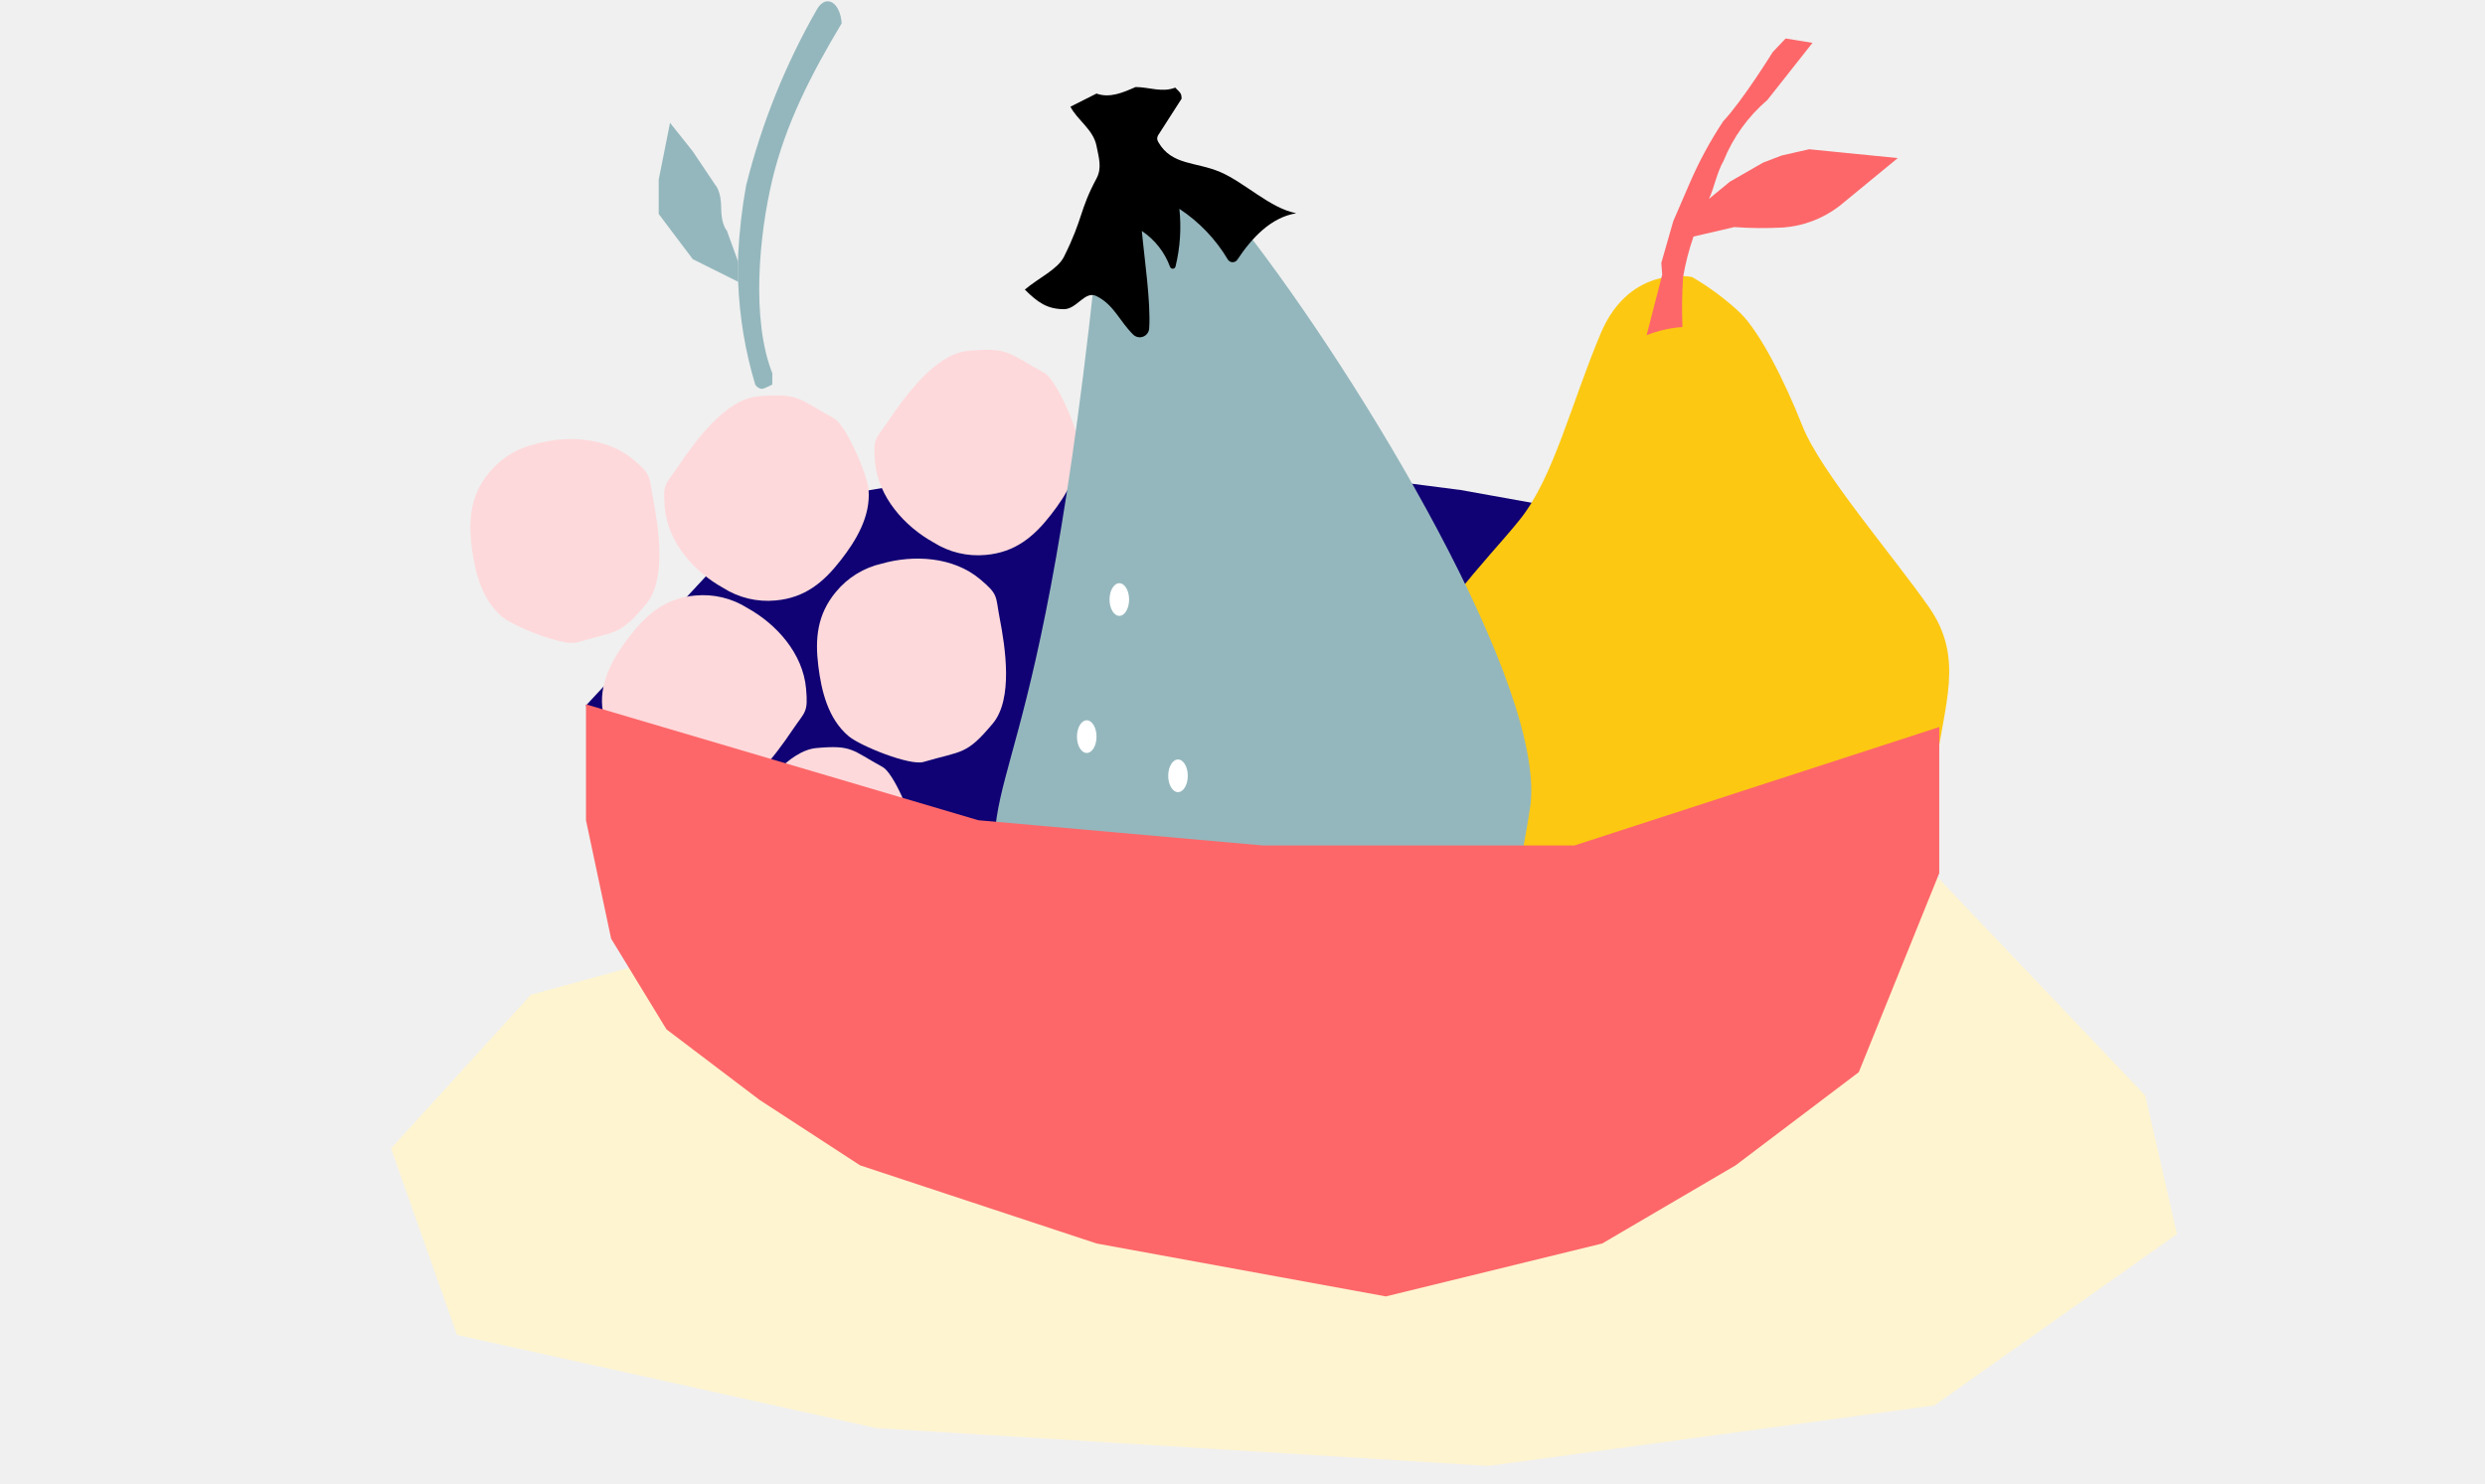
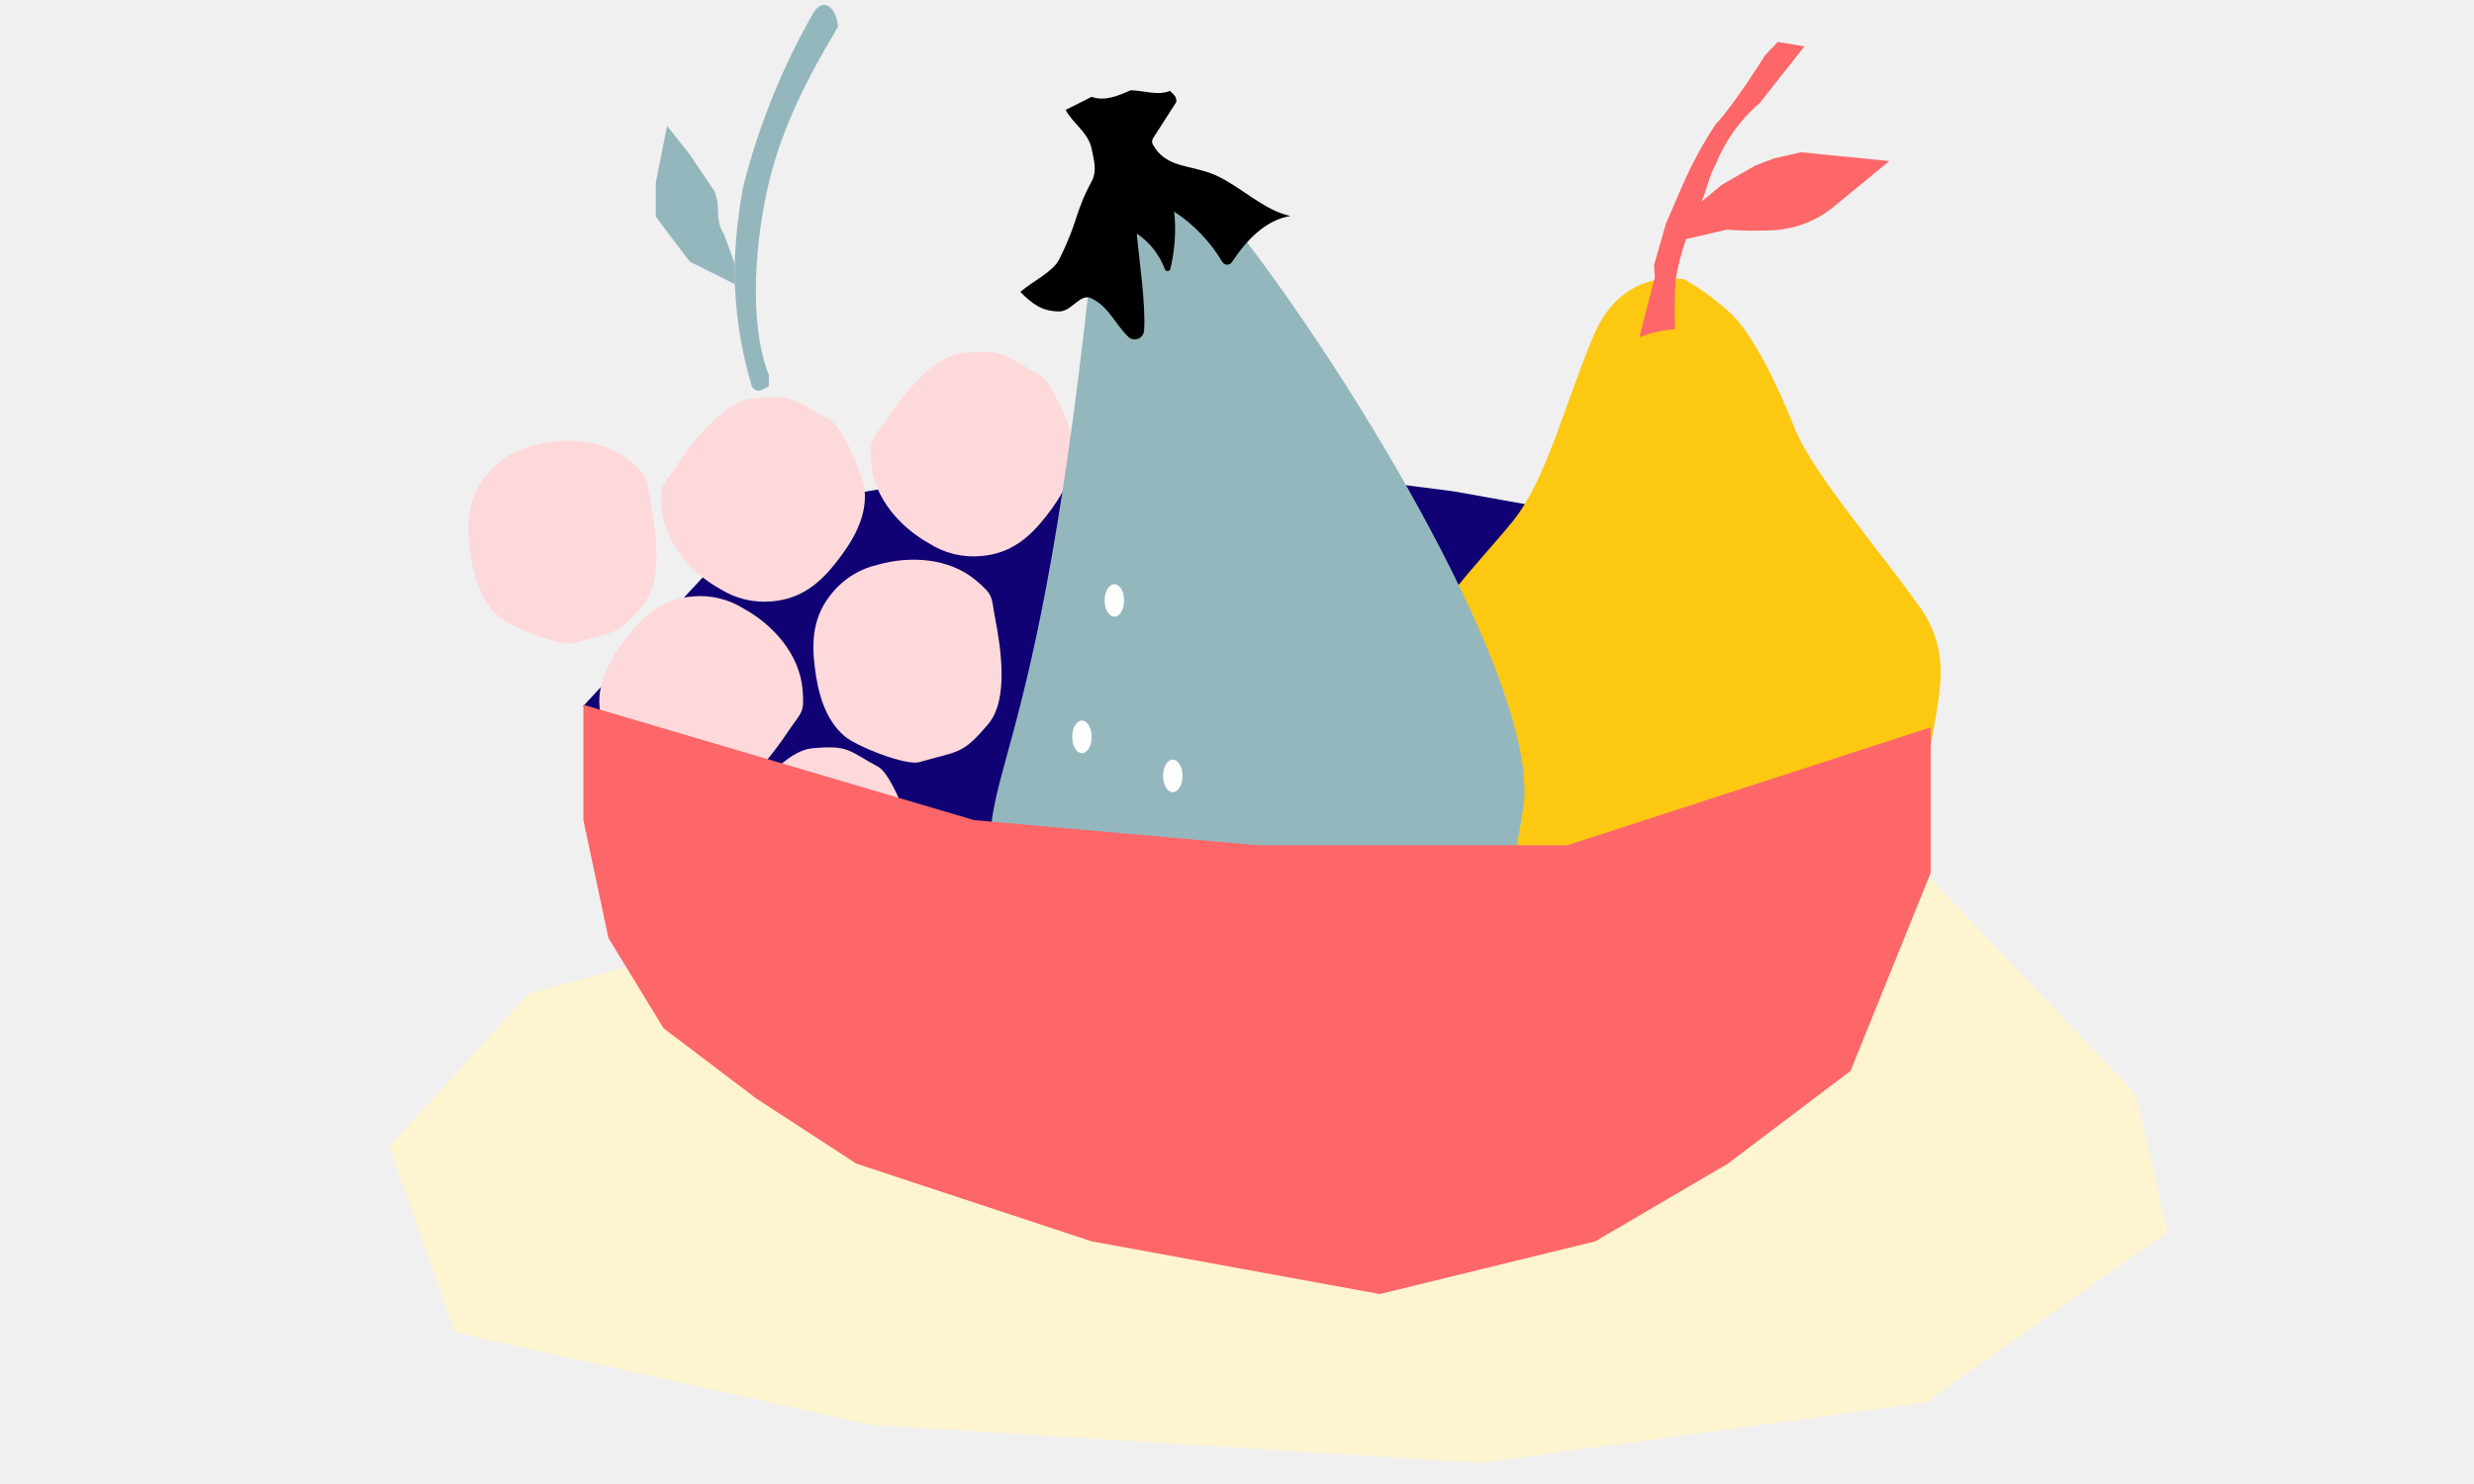
- <svg xmlns="http://www.w3.org/2000/svg" width="201" height="120" viewBox="0 0 201 120" fill="none">
+ <svg xmlns="http://www.w3.org/2000/svg" width="200px" height="120px" viewBox="0 0 201 120" fill="none">
  <path d="M156.455 70.684L116.803 64.978L67.477 73.741L42.938 80.466L31.629 92.897L36.964 107.976L70.891 115.516L120.394 118.573L156.455 113.682L176.085 99.825L173.524 88.617L156.455 70.684Z" fill="#FEF4D0" />
  <path d="M47.398 57.064L58.073 45.563L67.794 40.077L85.994 37.004H97.711L118.152 39.637L130.368 41.831L145.076 44.904L153.8 53.023L156.858 58.809L140.089 71.019L55.578 76.945L47.398 57.064Z" fill="#100174" />
  <path d="M70.774 37.356C70.602 35.386 70.842 35.545 71.867 34.025C73.214 32.025 75.708 28.606 78.294 28.38C81.623 28.088 81.54 28.557 84.447 30.151C85.464 30.703 87.149 34.687 87.257 35.911C87.446 38.084 86.239 40.06 84.99 41.654C83.627 43.404 82.119 44.678 79.737 44.886C78.249 45.029 76.756 44.67 75.495 43.867C73.173 42.579 71.023 40.203 70.774 37.356Z" fill="#FED9DB" />
  <path d="M53.77 41.039C53.597 39.07 53.837 39.227 54.862 37.707C56.209 35.71 58.703 32.288 61.289 32.062C64.618 31.771 64.545 32.239 67.442 33.833C68.459 34.387 70.144 38.369 70.252 39.594C70.441 41.766 69.234 43.743 67.985 45.336C66.622 47.087 65.114 48.361 62.732 48.57C61.244 48.712 59.752 48.354 58.49 47.551C56.168 46.264 54.01 43.886 53.77 41.039Z" fill="#FED9DB" />
  <path d="M59.521 68.3C59.371 66.591 59.58 66.727 60.469 65.409C61.639 63.672 63.806 60.701 66.05 60.506C68.943 60.251 68.868 60.661 71.395 62.044C72.27 62.525 73.741 65.983 73.837 67.047C74.001 68.934 72.945 70.65 71.869 72.034C70.687 73.554 69.375 74.66 67.305 74.842C66.014 74.966 64.719 74.656 63.623 73.962C61.605 72.839 59.737 70.774 59.521 68.3Z" fill="#FED9DB" />
  <path d="M51.243 37.187C52.752 38.457 52.463 38.516 52.819 40.315C53.277 42.683 53.93 46.869 52.262 48.86C50.113 51.425 49.839 51.034 46.661 51.965C45.556 52.289 41.546 50.671 40.606 49.881C38.939 48.479 38.402 46.213 38.154 44.215C37.881 42.011 38.048 40.044 39.578 38.208C40.529 37.054 41.836 36.249 43.293 35.922C45.855 35.192 49.053 35.353 51.243 37.187Z" fill="#FED9DB" />
  <path d="M65.2 55.703C65.373 57.673 65.133 57.514 64.107 59.035C62.758 61.042 60.262 64.453 57.672 64.679C54.341 64.971 54.427 64.502 51.519 62.909C50.502 62.356 48.815 58.372 48.71 57.148C48.52 54.975 49.727 52.999 50.976 51.405C52.339 49.655 53.847 48.381 56.23 48.171C57.717 48.029 59.209 48.387 60.469 49.19C62.797 50.478 64.948 52.854 65.2 55.703Z" fill="#FED9DB" />
  <path d="M79.277 46.853C80.789 48.124 80.508 48.183 80.856 49.983C81.314 52.351 81.967 56.536 80.299 58.527C78.15 61.091 77.875 60.7 74.697 61.633C73.593 61.955 69.582 60.339 68.642 59.548C66.974 58.146 66.439 55.88 66.191 53.883C65.918 51.678 66.085 49.712 67.615 47.876C68.565 46.721 69.872 45.916 71.33 45.589C73.892 44.86 77.09 45.019 79.277 46.853Z" fill="#FED9DB" />
  <path d="M62.469 30.187C60.744 25.826 61.406 18.979 62.469 14.537C63.568 9.95 65.66 5.933 68.077 1.89C67.985 0.26 66.856 -0.543 66.093 0.729C63.527 5.204 61.593 10.014 60.345 15.022C60.016 16.86 59.802 18.716 59.707 20.581C59.682 21.284 59.68 22.024 59.707 22.823C59.813 25.631 60.277 28.415 61.086 31.106C61.135 31.189 61.199 31.262 61.275 31.32C61.352 31.378 61.439 31.42 61.532 31.445C61.713 31.483 61.938 31.371 62.465 31.106L62.469 30.187Z" fill="#94B7BD" />
  <path d="M54.657 19.138L53.279 17.304V14.537L54.197 9.934L56.028 12.234L57.875 14.987C57.875 14.987 58.333 15.448 58.333 16.821C58.333 18.195 58.793 18.655 58.793 18.655L59.694 21.142L59.713 22.798L56.036 20.964L54.657 19.138Z" fill="#94B7BD" />
  <path d="M136.868 22.411C136.868 22.411 131.863 21.305 129.474 26.968C127.086 32.631 125.664 38.614 122.939 42.019C120.215 45.424 114.76 50.616 115.261 54.005C115.761 57.394 115.35 71.767 124.882 75.431C134.414 79.095 140.852 77.45 144.227 75.333C147.603 73.216 155.955 67.359 156.573 62.193C157.192 57.027 158.947 53.3 156.028 49.117C153.108 44.933 147.267 38.182 145.798 34.475C144.329 30.768 142.374 26.902 140.754 25.305C139.573 24.196 138.269 23.225 136.868 22.411Z" fill="#FCC812" />
  <path d="M148.484 12.287L146.331 12.073L144.109 12.579L142.604 13.155L139.914 14.702L138.227 16.09C138.646 15.234 138.85 13.993 139.401 13.033C140.17 11.121 141.39 9.423 142.956 8.085L146.604 3.466L144.431 3.113L143.387 4.213C143.387 4.213 140.945 8.153 139.385 9.805C138.332 11.394 137.423 13.073 136.669 14.824L135.342 17.891L134.376 21.266L134.447 22.222L133.188 27.112C134.114 26.746 135.091 26.523 136.085 26.452C136.031 25.106 136.047 23.758 136.136 22.413C136.328 21.299 136.61 20.202 136.98 19.134L140.276 18.368C141.601 18.463 142.931 18.474 144.258 18.401C145.899 18.273 147.467 17.672 148.774 16.671L151.533 14.405L153.501 12.787L148.484 12.287Z" fill="#FD6769" />
  <path d="M86.848 71.465C87.285 71.465 87.639 70.874 87.639 70.145C87.639 69.415 87.285 68.824 86.848 68.824C86.411 68.824 86.057 69.415 86.057 70.145C86.057 70.874 86.411 71.465 86.848 71.465Z" fill="white" />
  <path d="M96.337 80.972C96.775 80.972 97.129 80.38 97.129 79.651C97.129 78.922 96.775 78.331 96.337 78.331C95.9 78.331 95.546 78.922 95.546 79.651C95.546 80.38 95.9 80.972 96.337 80.972Z" fill="white" />
  <path d="M88.958 18.399C84.213 65.393 78.941 61.168 80.787 73.049C81.883 80.12 92.646 91.473 105.564 87.313C121.116 82.296 122.581 72.702 123.751 65.399C125.283 55.839 110.046 30.552 100.557 18.405C95.743 12.242 89.452 13.477 88.958 18.399Z" fill="#94B7BD" />
  <path d="M90.537 49.816C90.974 49.816 91.328 49.224 91.328 48.495C91.328 47.766 90.974 47.175 90.537 47.175C90.1 47.175 89.745 47.766 89.745 48.495C89.745 49.224 90.1 49.816 90.537 49.816Z" fill="white" />
  <path d="M87.902 60.905C88.339 60.905 88.693 60.314 88.693 59.585C88.693 58.856 88.339 58.264 87.902 58.264C87.465 58.264 87.11 58.856 87.11 59.585C87.11 60.314 87.465 60.905 87.902 60.905Z" fill="white" />
  <path d="M92.646 74.106C93.084 74.106 93.438 73.515 93.438 72.786C93.438 72.056 93.084 71.465 92.646 71.465C92.209 71.465 91.855 72.056 91.855 72.786C91.855 73.515 92.209 74.106 92.646 74.106Z" fill="white" />
  <path d="M98.972 71.465C99.409 71.465 99.764 70.874 99.764 70.145C99.764 69.415 99.409 68.824 98.972 68.824C98.535 68.824 98.181 69.415 98.181 70.145C98.181 70.874 98.535 71.465 98.972 71.465Z" fill="white" />
  <path d="M95.283 64.074C95.72 64.074 96.075 63.483 96.075 62.754C96.075 62.024 95.72 61.433 95.283 61.433C94.846 61.433 94.492 62.024 94.492 62.754C94.492 63.483 94.846 64.074 95.283 64.074Z" fill="white" />
  <path d="M86.583 8.629C87.11 9.685 88.433 10.473 88.691 11.798C88.878 12.748 89.149 13.583 88.691 14.437C87.285 17.064 87.637 17.606 86.056 20.775C85.542 21.794 84.012 22.476 82.893 23.424C83.947 24.479 84.724 25.005 86.056 25.009C87.104 25.009 87.753 23.483 88.691 23.952C90.115 24.663 90.537 25.963 91.664 27.07C91.769 27.171 91.901 27.24 92.044 27.268C92.188 27.297 92.336 27.283 92.472 27.229C92.608 27.175 92.725 27.083 92.81 26.964C92.895 26.845 92.944 26.704 92.952 26.558C93.096 24.463 92.545 20.773 92.359 18.684C93.406 19.384 94.205 20.399 94.64 21.582C94.65 21.61 94.665 21.637 94.686 21.659C94.706 21.682 94.73 21.701 94.757 21.714C94.784 21.727 94.814 21.735 94.844 21.737C94.874 21.738 94.905 21.734 94.933 21.724C94.97 21.711 95.002 21.689 95.028 21.66C95.054 21.632 95.073 21.597 95.082 21.559C95.456 20.034 95.562 18.455 95.395 16.893C96.992 17.943 98.331 19.343 99.31 20.987C99.373 21.091 99.474 21.166 99.593 21.196C99.711 21.225 99.836 21.206 99.94 21.143C99.999 21.107 100.049 21.059 100.087 21.001C101.261 19.236 102.793 17.587 104.848 17.249C102.732 16.842 100.691 14.773 98.712 13.921C96.732 13.07 94.793 13.388 93.708 11.521C93.647 11.431 93.609 11.328 93.597 11.219C93.606 11.077 93.659 10.941 93.747 10.83L95.578 7.977C95.548 7.57 95.548 7.57 95.059 7.087C94.007 7.508 92.911 7.04 91.853 7.04C90.815 7.496 89.757 7.955 88.691 7.568L86.583 8.629Z" fill="black" />
  <path d="M47.398 66.348L49.432 75.926L53.908 83.262L61.436 88.968L69.575 94.266L88.7 100.584L112.097 104.863L129.595 100.584L140.378 94.266L150.348 86.726L156.858 70.628V58.808L127.357 68.386H102.128L79.137 66.348L47.398 56.974V66.348Z" fill="#FD6769" />
</svg>
